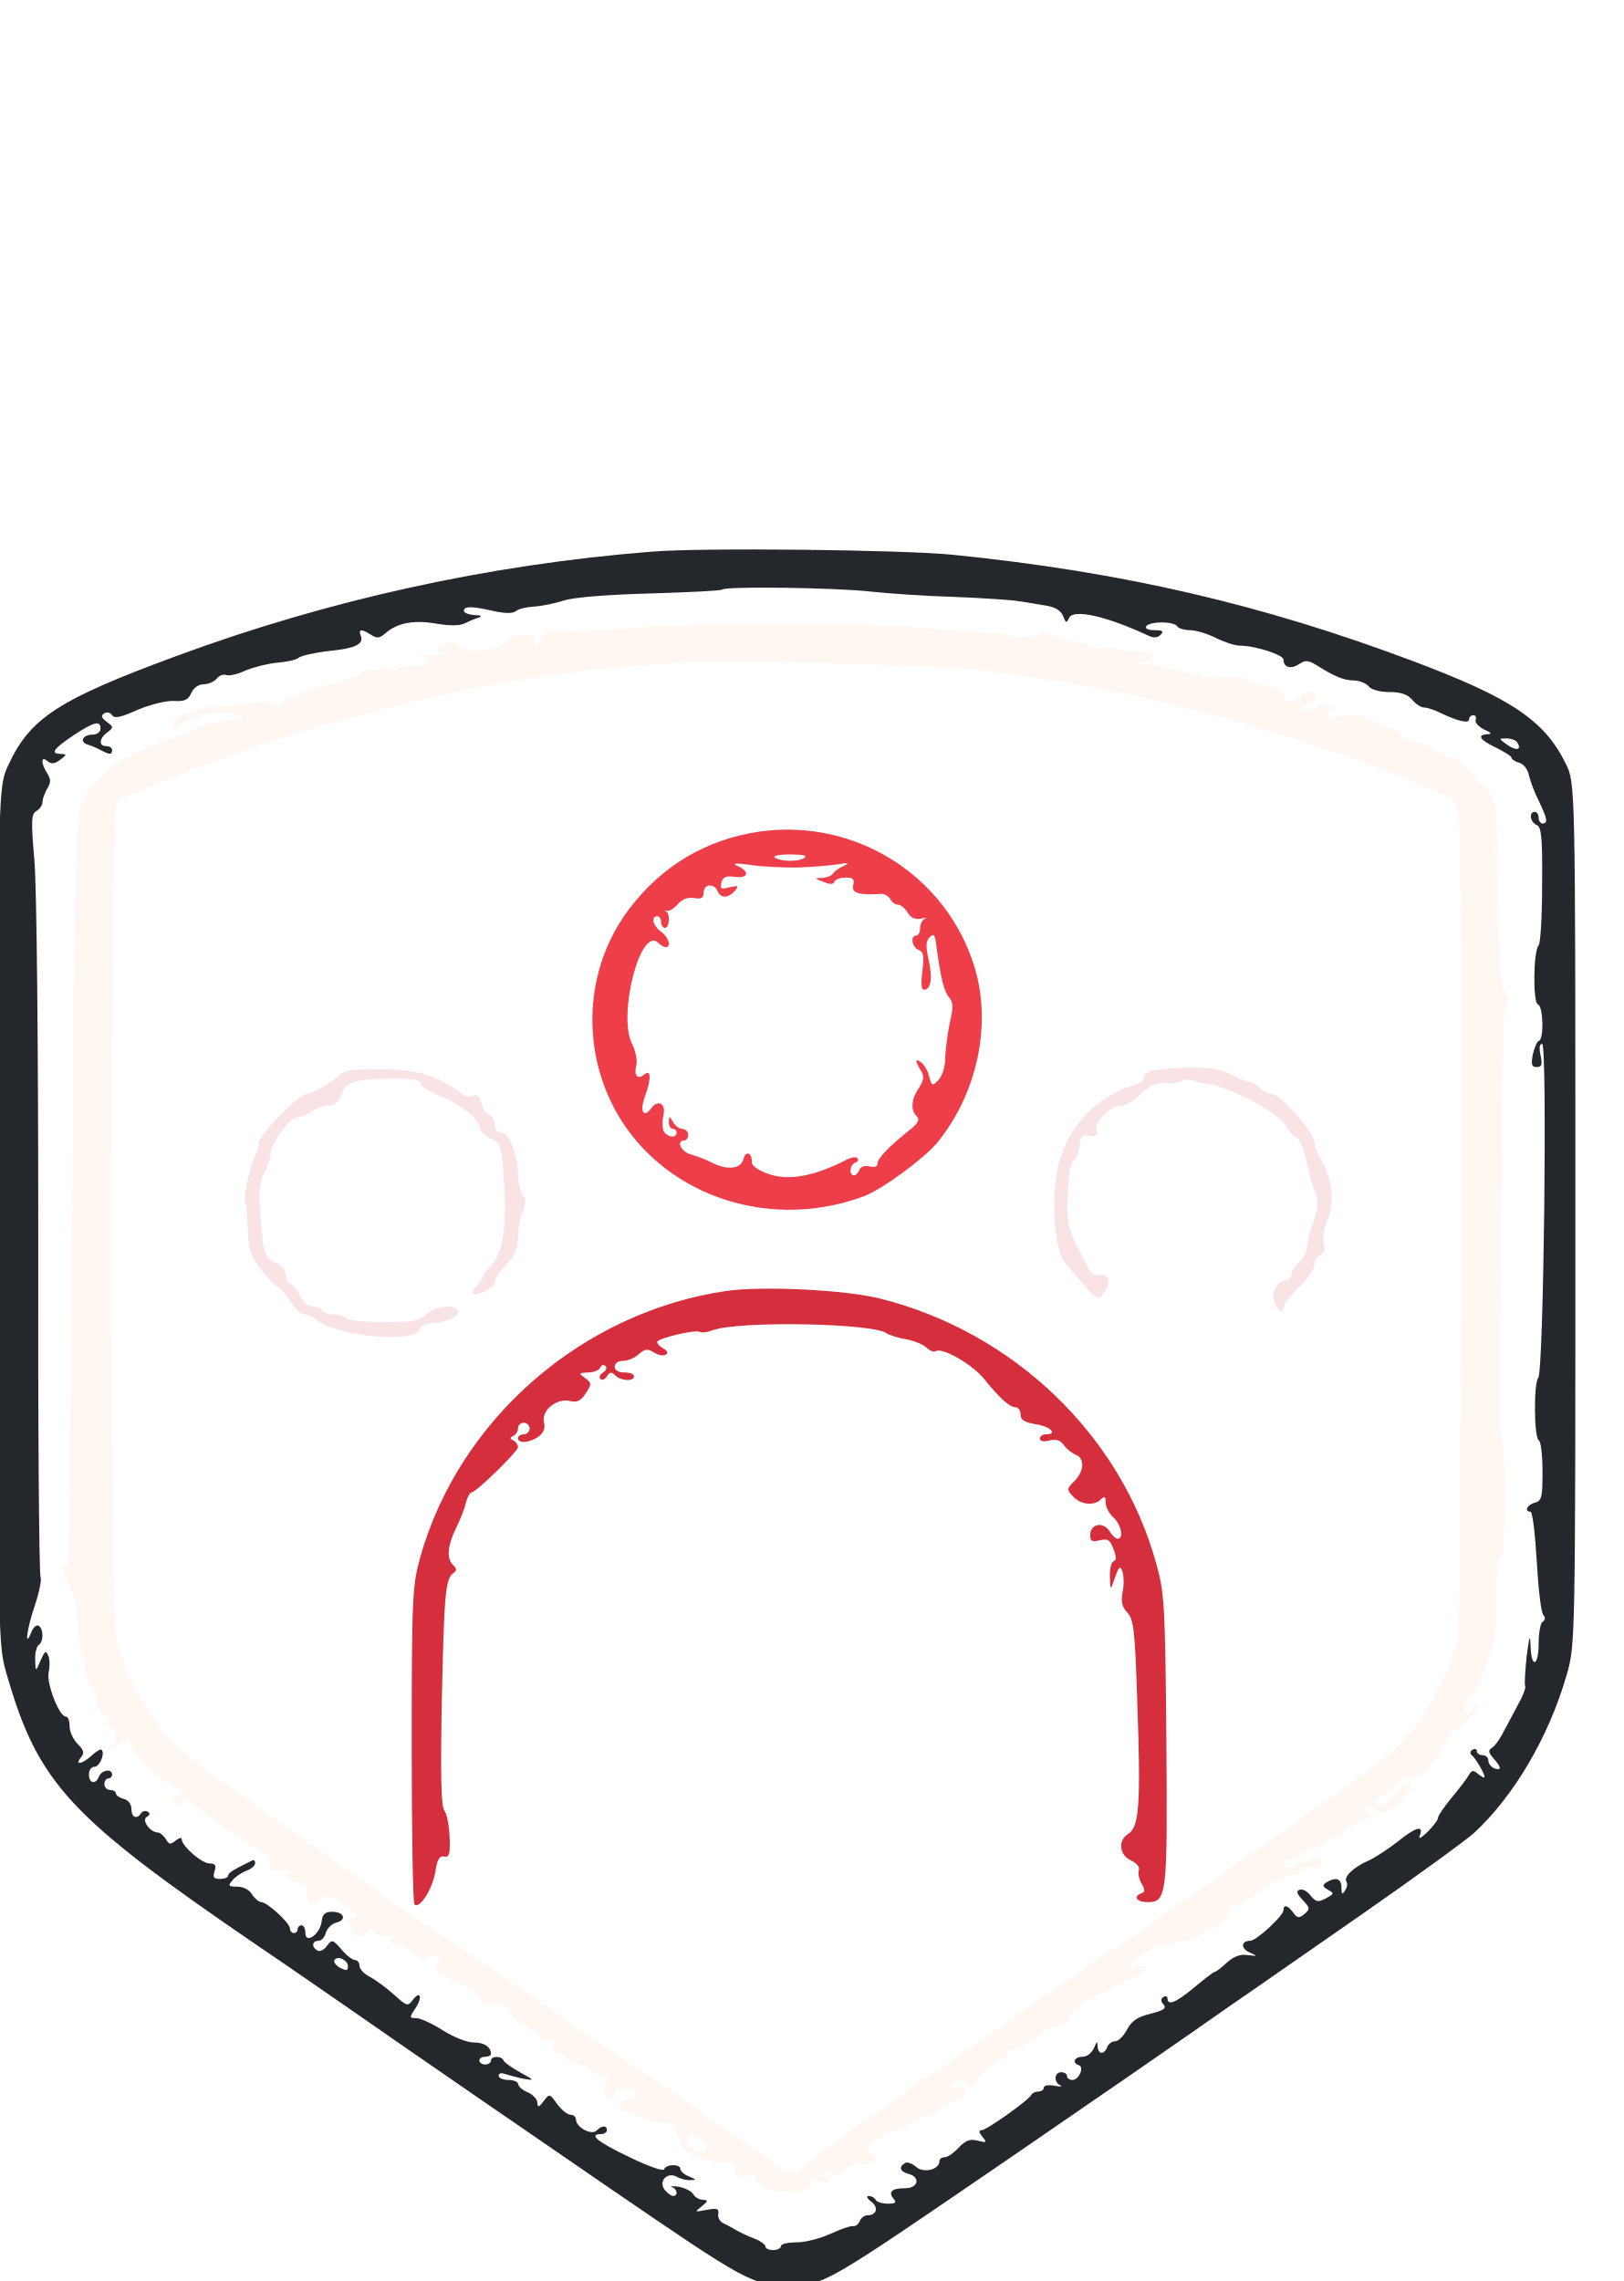
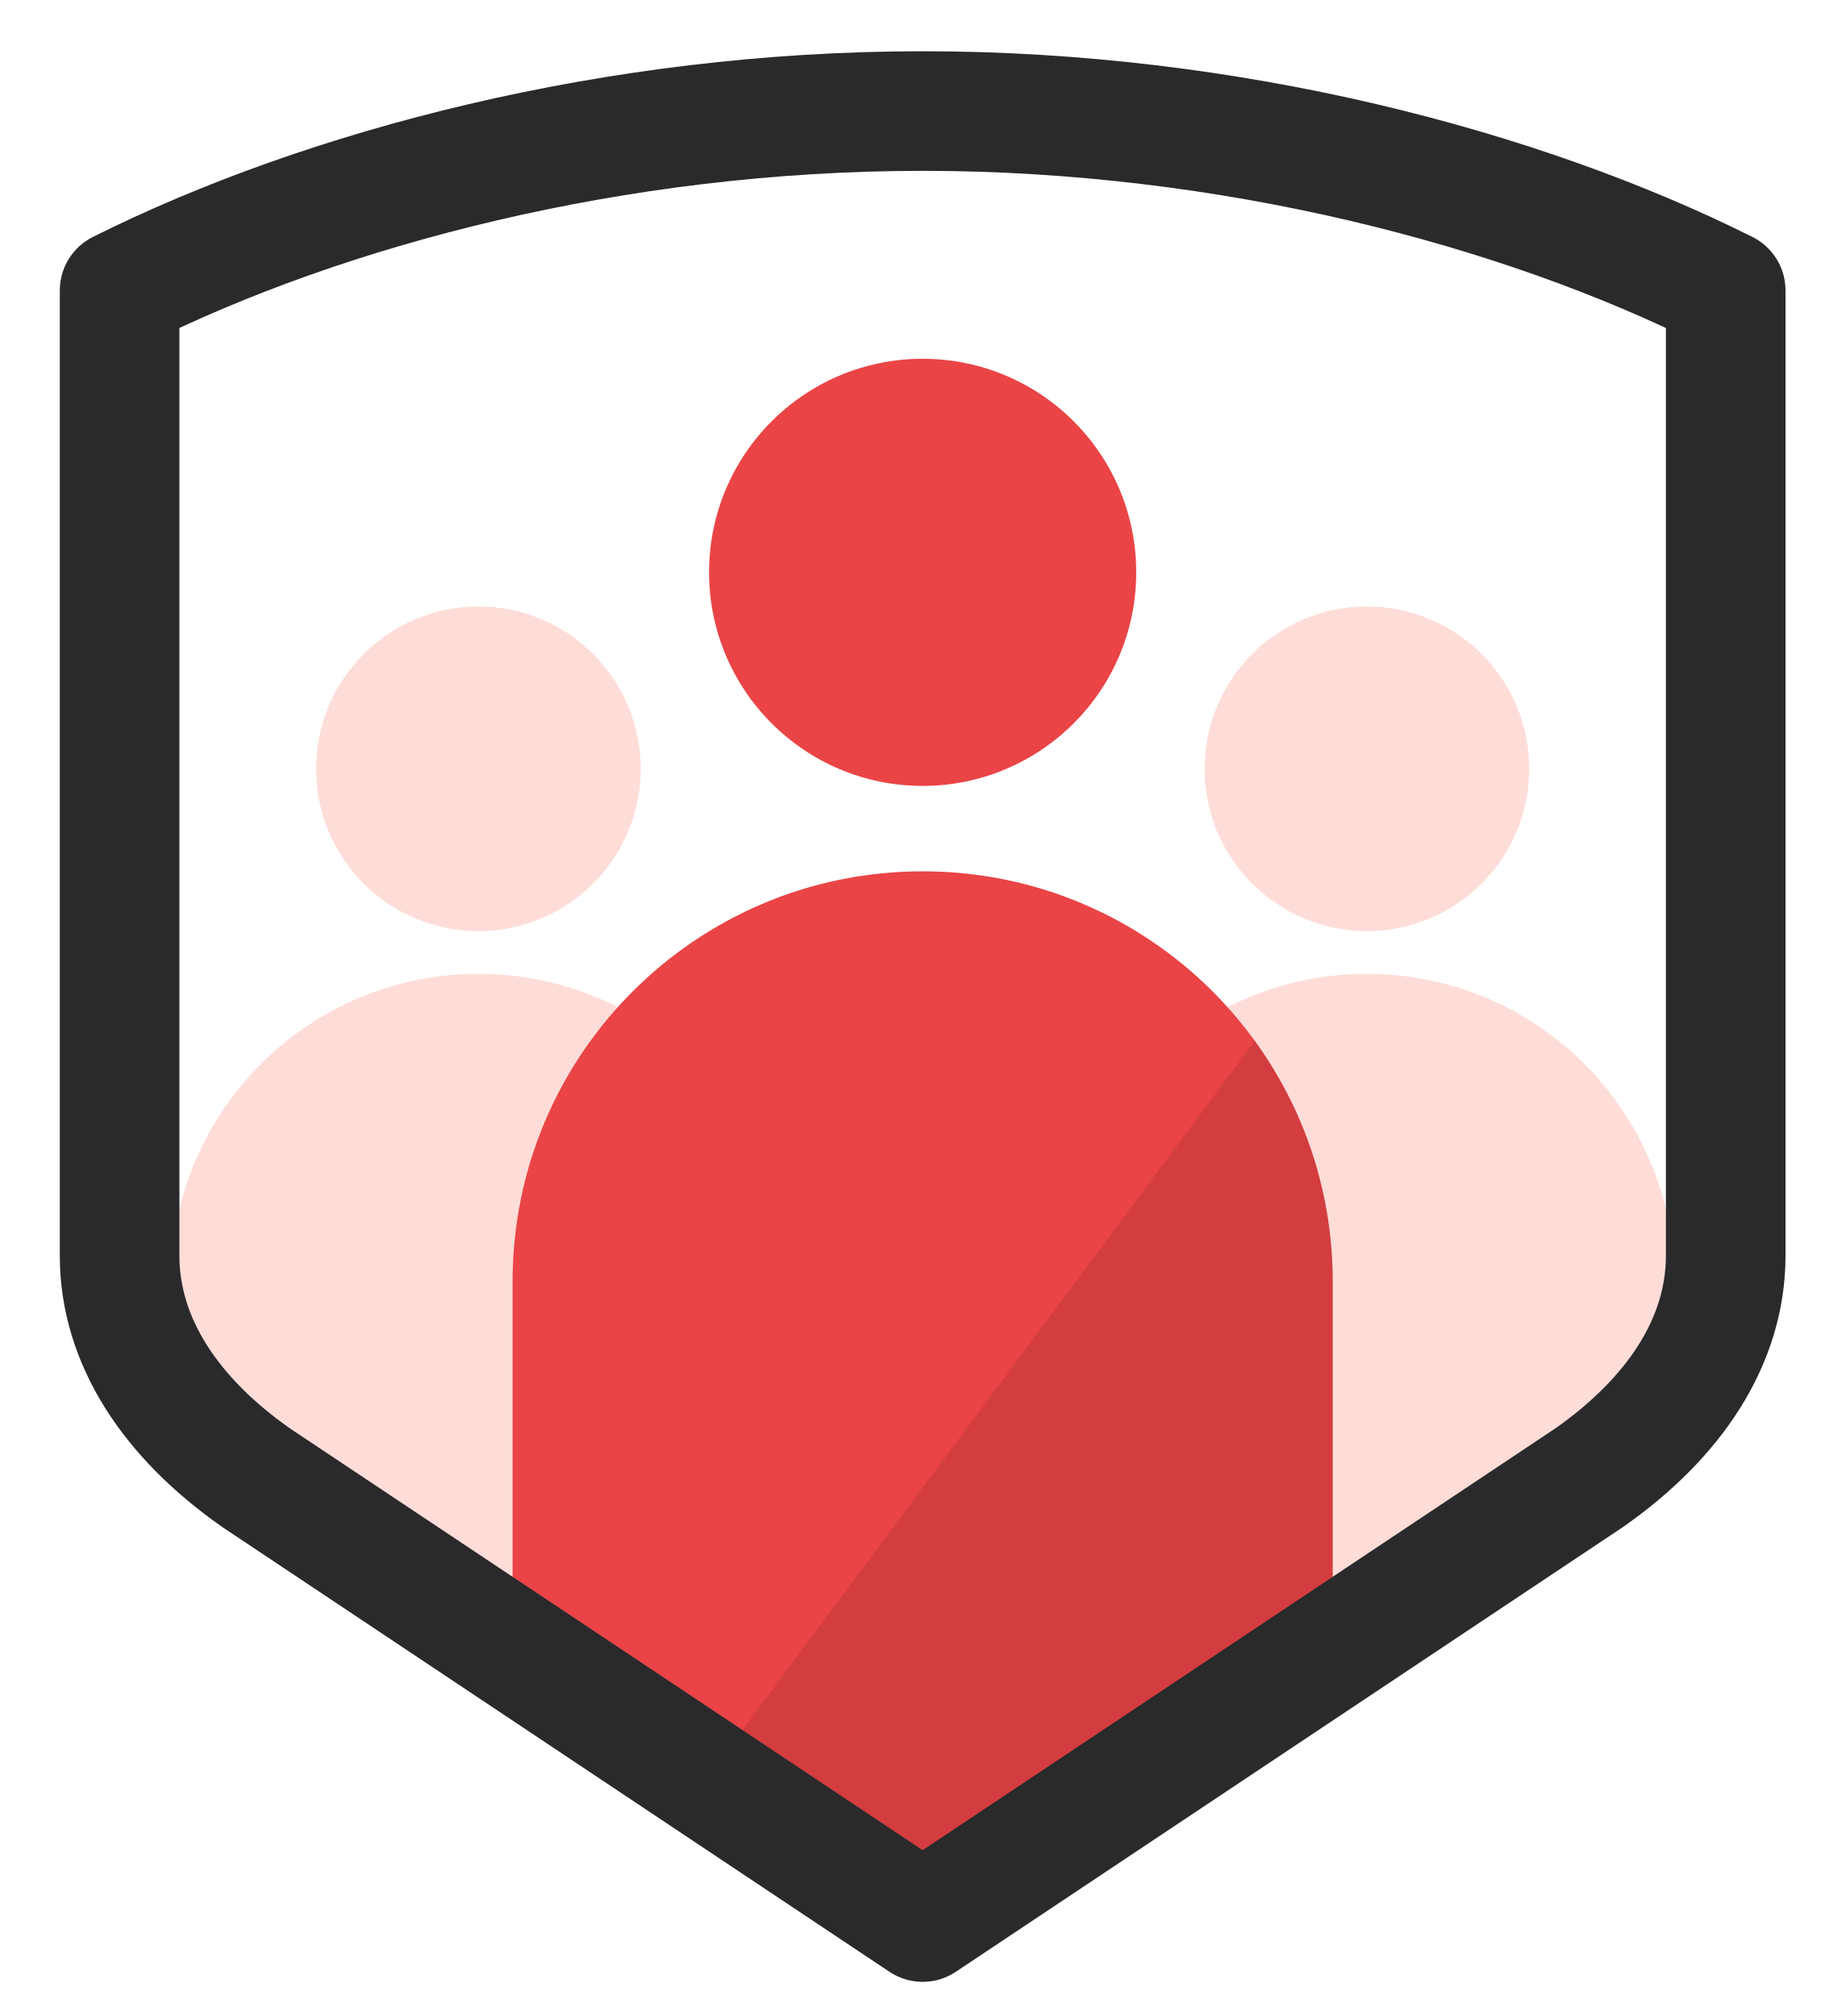
- <svg xmlns="http://www.w3.org/2000/svg" viewBox="5950 1400 4200 5900" role="img" aria-label="Response Integrity symbol logo">
-   <g transform="translate(0,10660) scale(1,-1)">
-     <path fill="#24282C" d="M7635 7833 c-420 -33 -837 -125 -1229 -270 -304 -112 -378 -160 -434 -281 -27 -57 -27 -57 -27 -1167 0 -1110 0 -1110 23           -1188 81 -280 161 -367 649 -700 87 -59 201 -138 253 -174 107 -75 536 -370 650 -448 368 -252 374 -255 471 -255 94 0 80 -8           603 350 181 124 416 286 541 374 50 34 203 141 340 236 138 96 267 190 288 209 103 95 193 248 239 407 23 79 23 79 23 1194           0 1115 0 1115 -25 1165 -55 112 -142 170 -395 265 -391 147 -753 231 -1190 275 -126 13 -652 19 -780 8z m565 -103 c47 -5           146 -12 220 -14 74 -3 149 -8 165 -11 17 -2 47 -8 68 -11 27 -4 41 -13 47 -28 7 -18 9 -18 15 -5 10 25 95 6 203 -44 16 -8           26 -7 34 1 9 9 6 12 -16 12 -15 0 -25 4 -21 10 3 6 21 10 40 10 19 0 37 -4 40 -10 3 -5 18 -10 33 -10 15 0 45 -9 67 -20 22           -11 49 -20 62 -20 40 0 113 -24 113 -36 0 -20 18 -26 40 -12 16 11 24 10 43 -1 47 -30 73 -41 98 -41 15 0 32 -7 39 -15 7 -9           29 -15 54 -15 29 0 47 -6 59 -20 9 -11 23 -20 30 -20 8 0 27 -6 43 -14 46 -22 74 -28 74 -17 0 6 5 11 11 11 6 0 9 -6 6 -12           -2 -7 8 -18 22 -25 19 -8 21 -12 9 -12 -29 -2 -20 -15 22 -35 22 -11 40 -22 40 -26 0 -4 9 -10 20 -13 11 -3 22 -17 25 -33 4           -16 15 -46 26 -67 21 -44 24 -57 9 -57 -5 0 -10 7 -10 15 0 8 -4 15 -10 15 -16 0 -12 -27 5 -34 12 -4 15 -32 14 -153 0 -81           -4 -152 -9 -158 -14 -16 -15 -148 -2 -153 14 -4 16 -89 3 -94 -5 -1 -12 -18 -16 -35 -5 -27 -3 -33 10 -33 13 0 15 6 10 30           -4 19 -3 30 4 30 14 0 4 -850 -10 -864 -12 -14 -11 -153 1 -161 6 -3 10 -40 10 -82 0 -66 -2 -75 -20 -80 -20 -5 -28 -23 -11           -23 5 0 12 -57 16 -127 4 -71 11 -133 17 -140 6 -7 5 -14 -2 -18 -5 -3 -10 -28 -10 -56 0 -60 -19 -66 -21 -6 -1 32 -3 26           -10 -27 -4 -39 -6 -73 -4 -77 3 -4 -7 -29 -22 -55 -14 -27 -32 -60 -39 -73 -7 -13 -18 -28 -25 -32 -10 -6 -9 -12 4 -27 21           -23 22 -33 2 -26 -8 4 -15 12 -15 20 0 8 -7 14 -15 14 -8 0 -15 5 -15 11 0 5 -5 7 -11 3 -6 -3 -7 -9 -3 -13 10 -7 34 -48 34           -57 0 -4 -7 0 -16 7 -13 11 -17 11 -25 -3 -5 -9 -25 -35 -44 -58 -19 -23 -35 -46 -35 -51 0 -6 -12 -22 -27 -37 -18 -17 -25           -21 -20 -9 10 27 -11 21 -57 -16 -23 -18 -57 -41 -77 -50 -40 -18 -64 -42 -56 -55 3 -4 2 -14 -4 -22 -7 -12 -9 -10 -9 8 0           23 -15 28 -39 13 -11 -7 -10 -11 4 -19 17 -9 16 -11 -5 -22 -20 -11 -26 -10 -40 7 -8 11 -21 18 -28 15 -10 -3 -8 -10 8 -27           19 -20 19 -23 4 -36 -14 -11 -18 -11 -29 4 -14 19 -25 22 -25 6 0 -14 -70 -79 -86 -79 -24 0 -25 -20 -2 -30 22 -10 22 -10           -5 -7 -18 3 -35 -3 -53 -19 -14 -13 -28 -24 -31 -24 -3 0 -27 -18 -53 -40 -48 -40 -70 -49 -70 -29 0 5 -5 7 -10 4 -8 -5 -8           -11 0 -20 8 -10 0 -15 -35 -24 -34 -8 -48 -19 -60 -41 -9 -17 -22 -30 -31 -30 -8 0 -17 -7 -20 -15 -8 -21 -24 -19 -25 3 0           13 -2 12 -9 -5 -6 -13 -18 -23 -30 -23 -21 0 -28 -16 -9 -22 14 -5 0 -38 -17 -38 -8 0 -14 5 -14 10 0 6 -7 10 -15 10 -18 0           -20 -26 -2 -34 6 -3 0 -4 -15 -1 -16 3 -28 1 -28 -5 0 -5 -6 -10 -14 -10 -8 0 -16 -4 -18 -8 -5 -13 -116 -92 -129 -92 -8 0           -7 -5 2 -17 13 -15 11 -16 -12 -10 -20 5 -31 1 -49 -18 -13 -14 -29 -25 -37 -25 -7 0 -13 -4 -13 -10 0 -22 -41 -32 -60 -15           -10 9 -24 14 -29 10 -17 -10 -13 -22 9 -28 32 -8 25 -37 -8 -37 -35 0 -45 -9 -31 -27 9 -10 6 -13 -14 -13 -14 0 -29 4 -32           10 -3 6 -12 10 -18 10 -7 0 -4 -7 7 -15 19 -15 14 -35 -10 -35 -8 0 -17 -7 -20 -15 -4 -9 -11 -14 -18 -13 -6 1 -32 -8 -58           -20 -26 -12 -65 -22 -87 -22 -23 0 -41 -4 -41 -10 0 -5 -9 -10 -20 -10 -11 0 -20 4 -20 9 0 5 -12 14 -27 20 -16 6 -37 16           -48 22 -11 7 -27 15 -35 19 -8 4 -14 15 -12 24 2 13 -3 15 -30 10 -32 -6 -32 -6 -13 9 17 14 18 16 3 17 -9 0 -21 7 -25 15           -5 8 -22 16 -38 19 -17 2 -24 1 -17 -1 14 -5 17 -23 3 -23 -5 0 -14 7 -21 15 -18 22 5 48 30 35 10 -6 27 -10 37 -9 15 0 14           2 -4 9 -13 5 -23 14 -23 20 0 13 -37 13 -42 -1 -2 -6 -40 7 -91 32 -82 39 -106 59 -72 59 8 0 15 5 15 10 0 13 -13 13 -27 -1           -13 -13 -53 9 -53 28 0 7 -6 13 -14 13 -8 0 -23 12 -35 28 -19 27 -20 27 -35 7 -12 -16 -15 -17 -16 -4 0 9 -11 21 -25 27           -14 6 -25 16 -25 22 0 5 -11 10 -25 10 -14 0 -25 5 -25 11 0 7 7 8 18 4 9 -3 31 -9 47 -12 28 -5 28 -4 -10 17 -22 12 -41 26           -43 31 -5 12 -32 11 -32 -1 0 -5 -7 -10 -15 -10 -8 0 -15 5 -15 10 0 6 7 10 15 10 8 0 15 3 15 8 -1 18 -17 29 -45 29 -17 0           -52 14 -79 31 -28 18 -59 32 -69 32 -18 0 -19 1 -2 26 19 29 12 47 -8 20 -12 -16 -15 -15 -47 14 -19 17 -47 38 -62 46 -16 8           -28 21 -28 29 0 8 -5 15 -11 15 -7 0 -23 12 -36 28 -23 26 -24 26 -38 8 -7 -10 -18 -15 -24 -11 -16 9 -14 25 3 25 7 0 16 9           19 21 3 11 15 23 27 26 28 7 20 28 -11 28 -18 0 -25 -6 -27 -25 -4 -33 -42 -60 -42 -30 0 11 -4 20 -10 20 -5 0 -10 -4 -10           -10 0 -5 -4 -10 -10 -10 -5 0 -10 5 -10 12 0 14 -59 68 -74 68 -6 0 -17 9 -24 20 -7 12 -23 20 -38 20 -23 0 -25 2 -13 16 7           9 23 20 36 25 13 5 23 13 23 20 0 6 -3 9 -7 7 -49 -24 -63 -32 -63 -40 0 -4 -9 -8 -21 -8 -16 0 -19 4 -14 20 5 15 2 20 -13           20 -20 0 -72 45 -72 63 0 5 -7 3 -16 -4 -13 -11 -17 -10 -25 4 -6 9 -15 17 -20 17 -20 0 -43 31 -30 40 9 5 10 10 3 14 -6 3           -13 2 -17 -4 -11 -17 -25 -11 -25 11 0 12 -8 23 -20 26 -11 3 -20 9 -20 14 0 5 -7 9 -15 9 -8 0 -15 7 -15 15 0 8 5 15 10 15           6 0 10 5 10 10 0 16 -27 12 -34 -5 -8 -22 -26 -18 -26 5 0 11 6 20 14 20 14 0 28 34 19 44 -3 3 -14 -4 -26 -15 -24 -22 -45           -26 -28 -5 10 12 8 19 -8 35 -12 12 -21 32 -21 46 0 14 -4 25 -10 25 -17 0 -51 88 -44 115 3 14 3 33 -1 42 -6 15 -9 13 -20           -12 -13 -30 -13 -30 -14 2 -1 17 4 35 9 38 13 8 13 42 0 50 -6 3 -14 -4 -19 -17 -19 -47 -11 12 10 72 11 33 17 65 14 71 -4           6 -7 398 -6 872 0 517 -4 910 -10 981 -9 105 -8 120 5 128 9 5 16 16 16 24 0 8 6 23 12 34 10 16 10 24 0 40 -17 27 -16 46 1           31 10 -8 19 -7 33 4 17 13 17 14 2 15 -29 0 -20 13 32 48 55 36 70 39 70 17 0 -8 -9 -15 -19 -15 -27 0 -37 -19 -14 -26 10           -3 26 -10 35 -15 23 -12 28 -11 28 1 0 6 -7 10 -15 10 -20 0 -19 20 3 36 16 12 16 14 -2 27 -14 11 -16 16 -6 22 7 4 16 2 20           -5 6 -9 22 -6 66 14 34 14 74 24 94 23 28 -2 37 3 45 21 6 13 19 22 31 22 12 0 27 6 34 14 6 8 17 13 25 10 7 -3 30 2 51 12           22 9 59 18 82 20 24 2 49 7 55 13 7 5 41 13 77 17 70 7 92 18 83 40 -6 17 1 18 27 2 15 -10 22 -9 37 4 31 27 73 35 131 25           36 -6 61 -6 75 1 12 6 29 13 37 15 8 3 3 6 -12 6 -16 1 -28 6 -28 11 0 13 23 12 79 -1 29 -6 47 -6 55 0 7 6 28 11 47 12 19           1 54 8 78 16 27 8 111 15 224 18 99 3 183 7 185 10 9 9 294 5 382 -5z m1675 -391 c12 -19 -3 -22 -27 -5 -22 16 -22 16 -1 16           12 0 25 -5 28 -11z m-3025 -3165 c0 -12 -4 -12 -20 -4 -11 6 -18 15 -15 20 8 13 35 0 35 -16z" />
-     <path fill="#FFF7F2" d="M7605 7637 c-176 -11 -195 -12 -220 -7 -14 4 -23 -2 -30 -17 -10 -24 -27 -32 -23 -10 5 22 -52 21 -73 -2 -25 -27 -106 -32           -120 -9 -8 12 -59 2 -59 -12 0 -5 10 -11 23 -13 12 -2 -3 -3 -33 -1 -30 1 -45 0 -32 -2 12 -3 22 -10 22 -15 0 -5 -10 -10           -22 -10 -13 -1 -30 -2 -40 -3 -9 -1 -20 -4 -24 -8 -4 -4 -13 -3 -20 3 -8 6 -14 7 -18 0 -4 -6 -13 -8 -22 -4 -8 3 -22 -1 -32           -9 -9 -8 -45 -21 -80 -28 -34 -7 -65 -17 -68 -21 -3 -5 -14 -9 -24 -9 -10 0 -23 -8 -29 -17 -7 -14 -12 -15 -25 -4 -8 7 -19           10 -24 7 -5 -3 -48 -8 -96 -11 -88 -5 -155 -33 -139 -58 4 -6 11 -3 18 6 7 10 22 17 33 17 11 0 24 5 27 10 6 10 90 8 101 -3           3 -3 -19 -8 -48 -12 -29 -4 -62 -13 -73 -20 -11 -7 -51 -23 -89 -36 -89 -29 -153 -72 -191 -129 -30 -45 -30 -45 -38 -980           -10 -1124 -8 -1020 -18 -1020 -9 0 -5 -18 18 -69 8 -18 15 -56 14 -85 0 -54 24 -152 40 -161 5 -4 9 -19 9 -35 0 -15 7 -30           15 -34 8 -3 15 -12 15 -21 0 -8 5 -15 10 -15 14 0 12 -38 -2 -43 -7 -2 -10 -8 -6 -12 4 -4 17 3 30 15 23 21 23 21 26 1 4           -23 82 -102 113 -113 24 -9 25 -28 2 -28 -14 0 -14 -3 -5 -12 10 -10 15 -10 22 2 8 12 14 11 37 -11 15 -14 39 -33 53 -42 14           -9 43 -29 65 -45 22 -15 48 -31 58 -35 9 -3 17 -16 17 -28 0 -19 4 -21 38 -16 20 3 29 3 20 1 -27 -8 -22 -21 13 -33 24 -8           29 -15 24 -31 -7 -23 22 -29 42 -9 8 8 20 5 45 -12 18 -13 35 -25 38 -27 2 -2 -2 -7 -9 -11 -10 -7 -11 -13 -2 -30 13 -24 22           -26 39 -9 10 10 15 10 21 -1 6 -9 19 -12 37 -8 16 4 23 4 17 1 -19 -8 -15 -24 6 -24 10 0 30 -11 45 -25 14 -13 26 -20 26           -15 0 6 9 10 20 10 22 0 26 -10 8 -28 -8 -8 3 -18 49 -37 39 -17 63 -34 66 -47 5 -16 11 -19 35 -13 24 5 31 2 36 -13 4 -10           24 -29 46 -41 22 -12 40 -27 40 -33 0 -6 11 -8 28 -4 15 3 21 3 15 0 -18 -8 -16 -34 2 -34 9 0 18 -7 21 -15 4 -8 16 -15 29           -15 12 0 28 -7 35 -15 7 -8 21 -15 32 -15 17 0 18 -3 8 -15 -13 -16 -7 -45 10 -45 5 0 10 7 10 16 0 11 8 14 27 12 35 -4 43           -28 9 -28 -35 0 -34 -28 2 -35 15 -4 35 -10 44 -16 10 -5 29 -9 43 -9 18 0 28 -8 36 -27 6 -16 14 -35 18 -43 9 -16 96 -41           117 -33 9 3 14 -2 14 -17 0 -19 4 -22 29 -18 18 3 27 0 25 -6 -2 -6 9 -17 25 -24 36 -16 115 -12 117 6 3 22 4 23 23 12 13           -7 22 -7 26 0 3 5 1 10 -4 10 -6 0 -11 5 -11 10 0 6 7 6 19 -1 15 -10 22 -8 40 10 15 15 28 20 45 15 29 -7 43 11 19 25 -16           8 -15 11 7 30 14 11 36 24 50 27 14 4 37 15 52 25 14 11 35 19 46 19 11 0 22 6 25 14 3 8 19 17 36 21 36 8 42 35 9 35 -23 1           -23 1 -3 16 18 13 20 13 23 0 5 -24 19 -19 39 14 10 17 28 33 40 36 12 3 24 12 27 20 3 8 15 14 26 14 11 0 20 5 20 10 0 6 6           10 13 10 7 0 20 9 30 20 9 11 27 20 40 20 16 0 28 9 35 25 7 15 30 34 54 45 24 10 54 26 68 35 14 8 38 19 53 25 33 12 28 31           -6 22 -22 -5 -22 -5 -3 16 11 12 25 22 33 22 7 0 13 5 13 11 0 7 10 9 24 5 14 -3 28 -2 31 4 3 5 17 10 30 10 13 0 30 7 39           15 8 8 19 15 25 15 16 0 51 33 51 47 0 7 6 13 13 13 6 0 38 18 70 40 31 22 66 40 77 40 10 0 22 5 25 10 3 6 17 10 31 10 13           0 24 4 24 8 0 19 -14 21 -47 7 -42 -18 -53 -19 -53 -5 0 6 8 10 19 10 10 0 24 7 31 15 7 8 20 15 30 15 10 0 23 7 30 15 7 8           19 15 26 15 8 0 14 3 14 8 0 4 19 15 42 25 31 14 38 21 28 27 -8 5 -11 12 -7 16 4 4 13 2 19 -4 7 -7 18 -12 25 -12 16 0 73           56 73 70 0 17 -14 10 -40 -20 -24 -30 -50 -40 -50 -20 0 6 8 14 17 17 10 4 28 18 40 31 12 13 27 21 32 17 18 -11 68 36 87           81 10 25 23 43 29 41 5 -2 23 11 38 30 16 18 24 33 18 33 -6 0 -11 -4 -11 -10 0 -5 -4 -10 -10 -10 -17 0 -11 29 9 49 11 11           25 39 31 63 7 24 16 51 21 60 5 10 9 62 9 116 0 65 4 102 12 110 14 14 15 283 2 304 -4 6 -6 81 -4 167 1 86 3 335 4 553 1           291 4 400 13 409 9 9 8 17 -4 35 -12 19 -16 68 -18 261 -3 237 -3 237 -34 265 -17 15 -31 30 -31 33 0 10 -40 45 -52 45 -7 0           -33 11 -56 25 -24 14 -48 22 -54 19 -5 -3 -16 3 -24 15 -8 12 -23 21 -32 21 -10 0 -27 6 -38 14 -23 16 -72 22 -97 11 -22 -9           -37 3 -17 15 12 8 12 10 -3 16 -9 3 -24 1 -32 -6 -8 -6 -22 -10 -32 -7 -17 4 -16 5 2 12 27 11 37 28 22 37 -6 4 -21 -2 -34           -14 -22 -21 -43 -18 -43 7 0 8 -17 16 -42 20 -24 4 -49 12 -56 17 -6 6 -25 8 -42 5 -16 -4 -63 2 -106 13 -43 11 -93 21 -113           21 -36 2 -36 2 -3 8 47 9 35 26 -18 26 -25 0 -50 4 -57 8 -7 4 -23 5 -36 1 -14 -3 -28 -1 -31 5 -4 6 -21 11 -37 11 -16 0           -41 7 -54 16 -20 13 -28 14 -40 4 -11 -9 -31 -10 -72 -4 -65 9 -62 9 -268 23 -182 12 -500 11 -690 -2z m885 -111 c238 -30           398 -61 640 -127 204 -56 505 -164 573 -206 28 -18 28 -18 27 -1072 0 -643 -4 -1071 -10 -1097 -24 -105 -94 -229 -166 -292           -38 -34 -207 -155 -548 -392 -51 -36 -114 -80 -139 -97 -25 -18 -49 -33 -52 -33 -4 0 -25 -15 -48 -33 -23 -19 -60 -44 -82           -57 -22 -13 -82 -54 -133 -92 -50 -37 -96 -68 -101 -68 -5 0 -11 -3 -13 -7 -4 -11 -96 -73 -107 -73 -4 0 -16 -9 -27 -21 -10           -12 -50 -42 -89 -66 -79 -52 -188 -133 -193 -145 -7 -15 -41 -8 -69 15 -15 12 -35 27 -44 32 -31 19 -144 99 -179 126 -19 15           -49 36 -66 46 -38 23 -149 97 -234 157 -36 26 -94 66 -130 90 -36 25 -105 72 -154 105 -48 34 -90 61 -92 61 -3 0 -11 5 -195           136 -63 44 -190 134 -283 200 -134 94 -179 132 -214 179 -56 75 -99 164 -112 233 -16 86 -14 2143 2 2157 24 21 291 125 443           171 360 111 647 166 985 188 138 9 691 -3 810 -18z m-725 -3802 c11 -11 13 -20 6 -27 -12 -12 -41 8 -41 29 0 19 15 18 35           -2z" />
-     <path fill="#F5CFD0" opacity="0.58" d="M6860 6492 c-14 -2 -30 -9 -35 -15 -12 -15 -70 -47 -83 -47 -17 0 -122 -106 -122 -124 0 -9 -4 -24 -9 -34 -14 -24 -32 -111           -27 -121 3 -4 6 -36 7 -70 2 -54 7 -68 36 -107 19 -24 38 -44 43 -44 4 0 18 -16 30 -35 12 -19 29 -35 38 -35 8 0 23 -6 31           -14 49 -42 254 -62 266 -25 3 10 17 16 35 17 35 1 73 20 65 33 -11 16 -60 10 -83 -11 -18 -17 -35 -20 -111 -20 -49 0 -93 5           -96 10 -3 6 -17 10 -30 10 -13 0 -27 5 -30 10 -3 6 -15 10 -25 10 -12 0 -26 13 -35 30 -9 17 -20 30 -25 30 -6 0 -10 9 -10           20 0 12 -10 25 -24 32 -32 14 -35 23 -42 122 -5 65 -3 88 10 113 9 18 16 40 16 49 0 26 50 94 69 94 10 0 26 7 37 15 10 8 30           15 42 15 17 0 27 9 35 29 13 34 36 41 138 41 48 0 68 -4 67 -12 -2 -6 21 -21 50 -33 56 -23 102 -60 102 -81 0 -8 13 -20 28           -28 28 -14 29 -19 35 -104 9 -121 -1 -190 -30 -222 -12 -13 -23 -28 -23 -32 0 -3 -7 -14 -16 -23 -9 -9 -14 -18 -12 -21 10           -9 58 16 58 30 0 9 14 29 30 46 23 24 30 40 30 70 0 21 5 51 12 65 9 21 9 31 0 46 -7 10 -12 32 -12 49 0 51 -23 110 -42 110           -11 0 -18 8 -18 20 0 11 -6 23 -14 26 -8 3 -17 17 -21 31 -4 17 -11 23 -22 19 -8 -4 -21 -2 -28 4 -50 42 -113 63 -185 64           -41 1 -86 0 -100 -2z" />
-     <path fill="#F5CFD0" opacity="0.58" d="M8943 6493 c-19 -2 -33 -10 -33 -17 0 -8 -8 -16 -17 -19 -97 -31 -162 -90 -196 -180 -31 -79 -25 -246 10 -286 88 -103 81           -97 98 -76 20 27 15 51 -10 47 -21 -2 -22 0 -63 83 -20 41 -23 60 -20 127 2 45 8 82 15 86 6 4 13 21 15 37 2 25 7 30 27 27           17 -2 22 2 17 13 -8 21 36 65 64 65 11 0 35 14 52 31 24 22 40 29 63 28 17 -2 36 0 43 5 7 4 21 5 30 1 9 -4 28 -9 42 -10 48           -5 180 -76 195 -105 8 -15 21 -30 29 -33 8 -3 20 -31 26 -64 7 -32 17 -68 23 -80 8 -17 6 -35 -6 -74 -10 -28 -17 -59 -17           -69 0 -9 -9 -25 -20 -35 -11 -10 -20 -24 -20 -32 0 -7 -4 -13 -8 -13 -24 0 -43 -27 -37 -53 7 -26 25 -38 25 -17 0 6 18 28           40 50 22 22 40 49 40 59 0 10 7 21 15 25 11 4 14 13 9 31 -4 15 1 39 11 62 19 40 10 111 -21 160 -8 12 -14 30 -14 39 0 24           -88 124 -110 124 -9 0 -23 7 -30 15 -7 8 -18 15 -24 15 -6 0 -28 9 -49 20 -36 20 -104 24 -194 13z" />
-     <path fill="#ED3E4A" d="M7915 7109 c-139 -20 -254 -89 -339 -202 -143 -191 -120 -467 53 -633 143 -138 362 -181 556 -108 46 17 155 97 189 138 104           127 142 306 97 454 -72 237 -308 386 -556 351z m114 -69 c-17 -10 -65 -8 -76 3 -3 4 16 7 43 7 35 -1 44 -3 33 -10z m-19 -24           c36 1 83 5 105 8 29 5 34 4 19 -3 -12 -5 -25 -14 -29 -20 -3 -6 -16 -11 -28 -12 -21 0 -21 -1 3 -10 17 -7 26 -7 28 0 2 6 15           11 29 11 20 0 24 -4 20 -20 -5 -20 15 -26 73 -22 8 0 19 -6 23 -14 4 -8 13 -14 20 -14 7 0 18 -9 25 -21 9 -14 20 -18 35 -15           12 3 16 3 10 0 -7 -3 -13 -14 -13 -25 0 -10 -4 -19 -10 -19 -16 0 -11 -30 6 -37 13 -5 15 -15 10 -54 -4 -32 -3 -49 4 -49 18           0 23 30 12 78 -8 35 -7 48 3 58 11 11 14 6 18 -29 10 -75 19 -112 32 -127 11 -12 11 -26 2 -65 -6 -27 -11 -68 -12 -91 0 -24           -8 -48 -18 -58 -15 -16 -17 -15 -23 8 -3 14 -12 30 -20 37 -17 14 -18 5 -2 -20 9 -15 8 -24 -5 -45 -20 -29 -22 -57 -6 -73 8           -8 5 -16 -11 -30 -60 -48 -90 -79 -90 -92 0 -9 -7 -11 -21 -8 -12 3 -22 0 -26 -9 -3 -8 -9 -14 -14 -14 -14 0 -11 28 4 33 6           2 9 7 5 11 -3 4 -14 3 -25 -2 -84 -44 -152 -57 -204 -39 -26 9 -44 21 -44 30 0 26 -15 32 -22 9 -6 -26 -43 -30 -84 -8 -14 7           -37 16 -52 20 -25 6 -39 36 -17 36 6 0 10 7 10 15 0 8 -7 15 -15 15 -7 0 -19 8 -24 18 -10 16 -10 16 -11 0 0 -10 5 -18 10           -18 6 0 10 -4 10 -10 0 -16 -27 -11 -34 6 -3 8 -3 26 0 39 7 30 -13 42 -31 19 -20 -28 -31 -9 -17 29 17 46 16 73 -1 58 -18           -15 -28 -3 -21 24 3 13 -2 37 -11 55 -38 74 22 307 68 261 6 -6 15 -11 19 -11 15 0 8 26 -12 40 -21 15 -27 40 -10 40 6 0 10           -7 10 -15 0 -8 5 -15 10 -15 12 0 14 36 3 43 -5 2 -3 3 3 1 6 -1 19 7 28 18 12 13 26 18 42 15 18 -3 24 0 24 14 0 23 28 25           36 4 8 -19 28 -19 45 1 11 13 9 14 -14 9 -22 -6 -25 -4 -21 12 4 15 12 18 35 15 35 -5 39 14 7 28 -16 7 -6 8 32 3 30 -5 84           -7 120 -7z" />
-     <path fill="#D52E3C" d="M7830 5921 c-373 -54 -692 -331 -793 -689 -20 -73 -22 -97 -22 -484 0 -223 3 -410 7 -414 13 -13 47 40 54 84 5 32 10 42 23           40 13 -3 16 6 14 50 -1 29 -7 60 -13 68 -9 10 -11 84 -7 292 6 272 9 310 31 324 8 5 7 11 -2 20 -17 17 -15 48 7 94 11 22 23           52 26 67 4 15 11 27 15 27 12 0 120 106 120 117 0 6 -6 14 -12 17 -10 5 -10 7 0 12 6 3 12 12 12 20 0 8 7 14 15 14 8 0 15           -7 15 -15 0 -8 -7 -15 -15 -15 -8 0 -15 -4 -15 -10 0 -15 32 -12 54 5 12 9 17 21 13 37 -7 30 34 63 68 54 17 -4 27 0 40 20           16 24 16 26 -2 40 -17 12 -16 13 9 14 14 0 28 6 31 13 2 6 8 8 13 4 5 -4 2 -12 -6 -17 -8 -5 -11 -12 -7 -17 5 -4 12 -1 17 7           7 12 12 12 22 2 14 -14 48 -16 48 -2 0 6 -11 10 -25 10 -16 0 -25 6 -25 15 0 9 9 15 22 15 12 0 30 8 40 17 16 14 23 15 39 5           11 -7 25 -10 31 -6 7 4 5 10 -6 16 -9 5 -16 12 -16 17 0 9 99 33 110 26 5 -3 20 -1 33 4 65 25 417 19 451 -8 6 -4 29 -12 50           -15 21 -4 45 -14 53 -22 8 -8 19 -12 23 -9 17 11 95 -34 125 -71 42 -52 67 -74 82 -74 7 0 13 -8 13 -19 0 -14 10 -20 40 -25           38 -6 57 -26 25 -26 -8 0 -15 -5 -15 -11 0 -7 10 -9 24 -5 18 4 29 1 38 -12 7 -10 21 -21 31 -25 23 -9 22 -42 -4 -68 -20           -20 -20 -22 -3 -40 19 -21 54 -25 72 -7 9 9 12 7 12 -8 0 -12 9 -29 20 -39 20 -18 28 -55 11 -55 -5 0 -15 9 -22 21 -17 24           -49 17 -49 -12 0 -16 5 -18 25 -13 21 5 26 1 35 -22 8 -20 8 -30 1 -32 -6 -2 -11 -20 -10 -40 1 -37 1 -37 13 -3 10 29 14 32           19 17 4 -10 5 -34 1 -53 -5 -25 -2 -39 12 -54 17 -19 20 -47 26 -238 9 -253 5 -317 -23 -334 -28 -17 -24 -55 6 -69 15 -7 24           -17 21 -25 -3 -8 0 -23 7 -35 9 -16 9 -22 0 -25 -23 -8 -13 -23 15 -23 51 0 52 16 49 423 -3 347 -5 377 -26 452 -91 333           -370 600 -714 686 -91 23 -304 33 -397 20z" />
+ <svg xmlns="http://www.w3.org/2000/svg" viewBox="0 0 216 236" role="img" aria-labelledby="ri-symbol-title">
+   <defs>
+     <clipPath id="ri-shield-clip">
+       <path d="M108 13 C72 13 38 22 14 34 L14 147 C14 157 20 166 30 173 L108 225 L186 173 C196 166 202 157 202 147 L202 34 C178 22 144 13 108 13 Z" />
+     </clipPath>
+     <clipPath id="ri-center-body-clip">
+       <path d="M108 102 A48 48 0 0 1 156 150 V235 H60 V150 A48 48 0 0 1 108 102 Z" />
+     </clipPath>
+   </defs>
+   <g clip-path="url(#ri-shield-clip)">
+     <circle cx="56" cy="90" r="19" fill="#FEDDD8" />
+     <circle cx="160" cy="90" r="19" fill="#FEDDD8" />
+     <path d="M56 114 A36 36 0 0 1 92 150 V235 H20 V150 A36 36 0 0 1 56 114 Z" fill="#FEDDD8" />
+     <path d="M160 114 A36 36 0 0 1 196 150 V235 H124 V150 A36 36 0 0 1 160 114 Z" fill="#FEDDD8" />
+     <circle cx="108" cy="67" r="25" fill="#EA4446" />
+     <path d="M108 102 A48 48 0 0 1 156 150 V235 H60 V150 A48 48 0 0 1 108 102 Z" fill="#EA4446" />
+     <path d="M149 119 H216 V236 H62 Z" fill="#000000" opacity="0.1" clip-path="url(#ri-center-body-clip)" />
  </g>
+   <path d="M108 13 C72 13 38 22 14 34 L14 147 C14 157 20 166 30 173 L108 225 L186 173 C196 166 202 157 202 147 L202 34 C178 22 144 13 108 13 Z" fill="none" stroke="#2A2A2C" stroke-width="14" stroke-linecap="round" stroke-linejoin="round" />
</svg>
